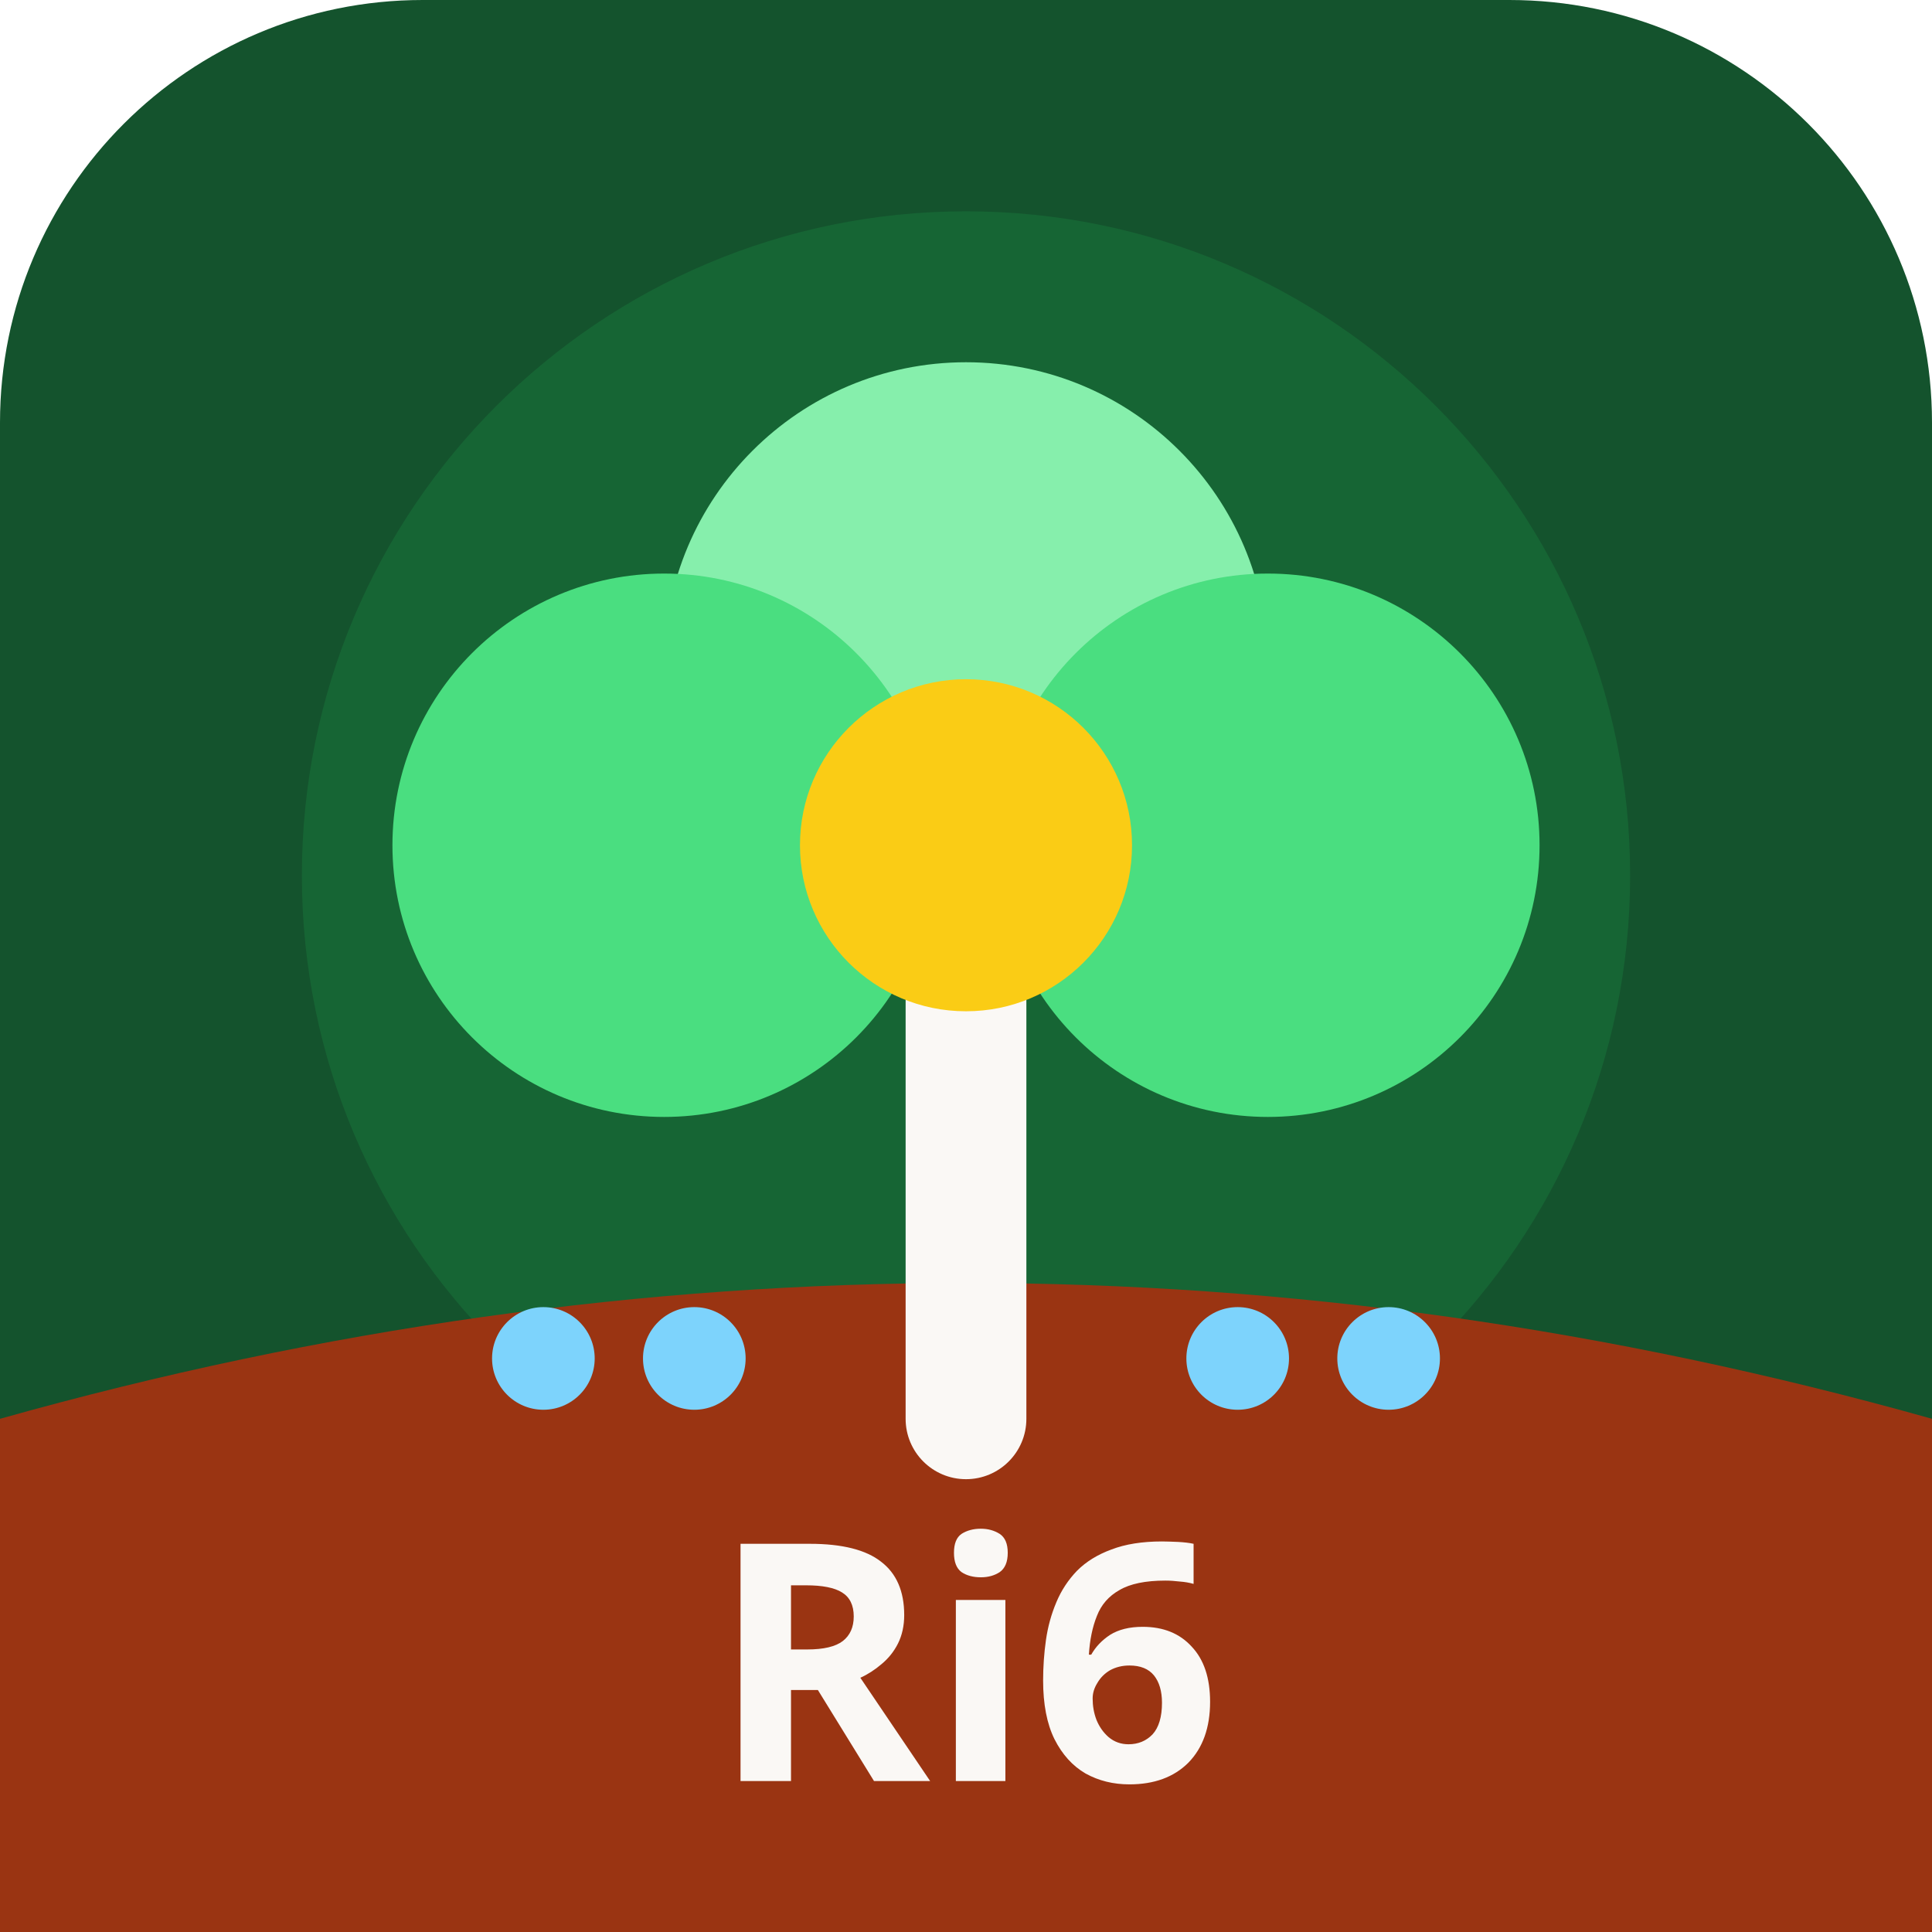
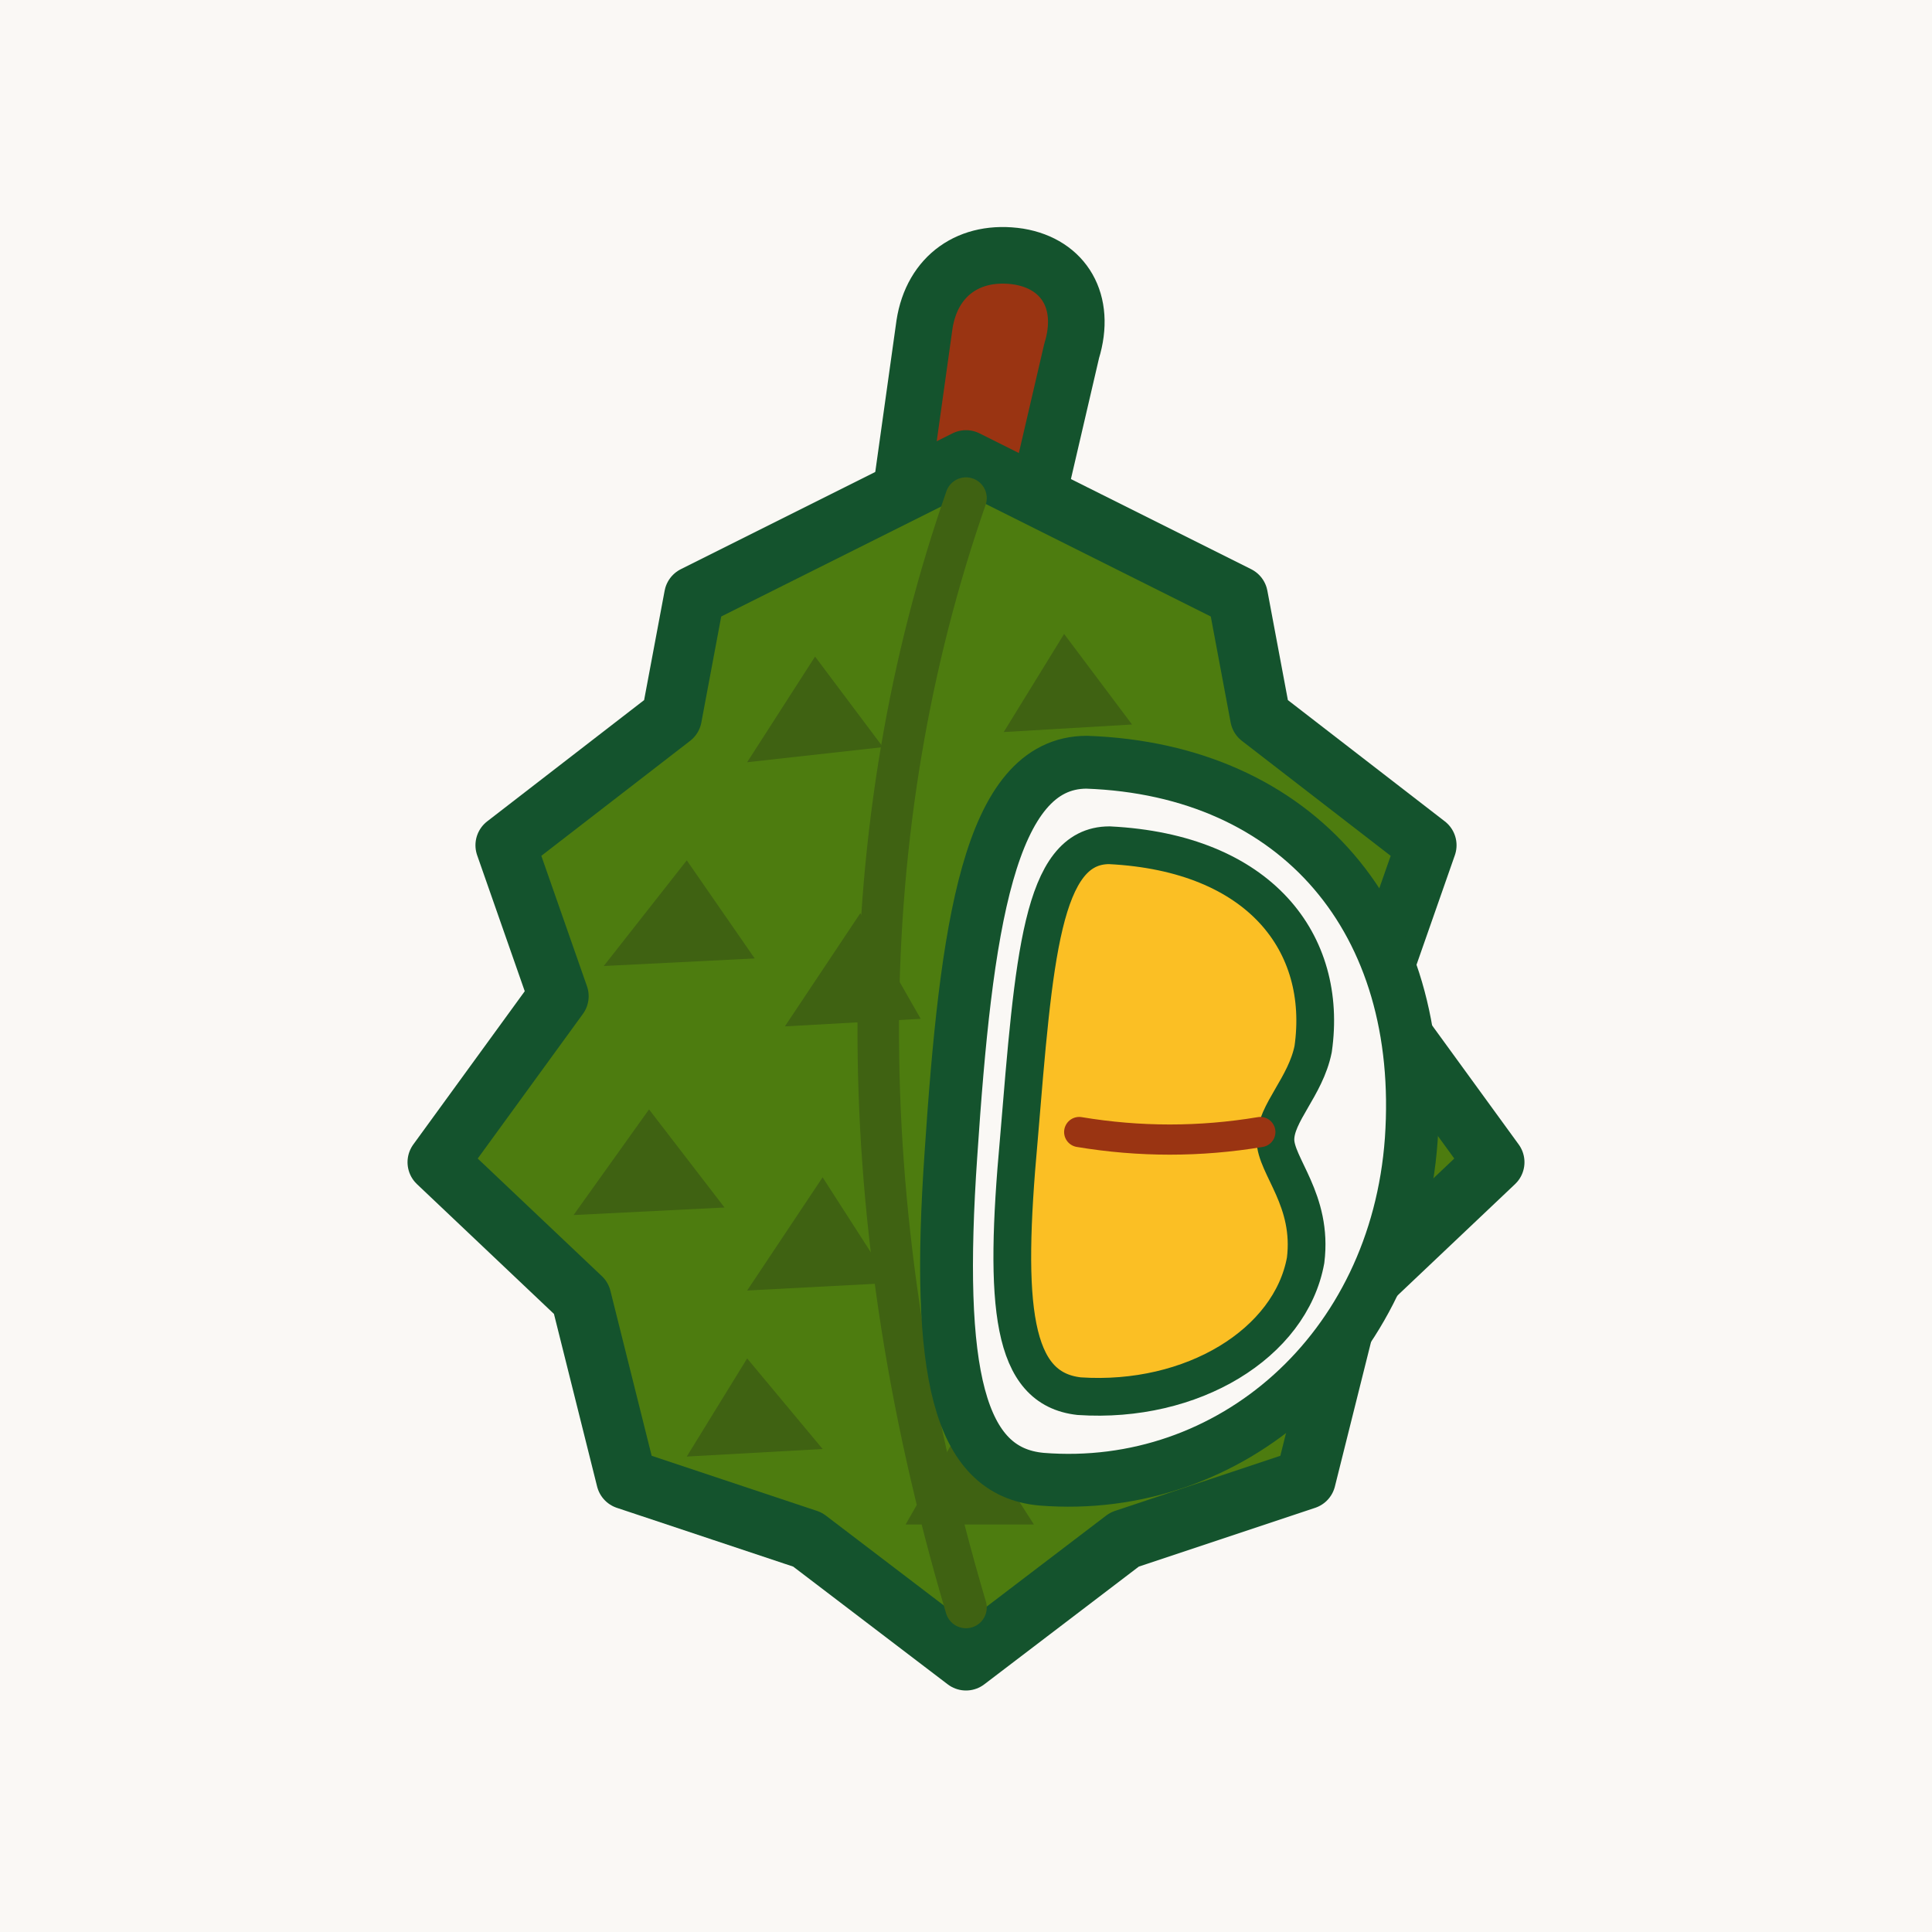
- <svg xmlns="http://www.w3.org/2000/svg" viewBox="0 0 64 64">
-   <rect width="64" height="64" rx="14" fill="#14532d" />
-   <circle cx="32" cy="29" r="22" fill="#166534" />
-   <path d="M0 47 Q32 38 64 47 L64 64 L0 64 Z" fill="#9a3412" />
-   <rect x="30" y="30" width="4" height="19" rx="2" fill="#faf8f5" />
-   <circle cx="32" cy="22" r="10" fill="#86efac" />
-   <circle cx="22" cy="28" r="9" fill="#4ade80" />
-   <circle cx="42" cy="28" r="9" fill="#4ade80" />
-   <circle cx="32" cy="28" r="5.5" fill="#facc15" />
-   <circle cx="18" cy="45" r="1.7" fill="#7dd3fc" />
-   <circle cx="23" cy="45" r="1.7" fill="#7dd3fc" />
-   <circle cx="41" cy="45" r="1.7" fill="#7dd3fc" />
-   <circle cx="46" cy="45" r="1.7" fill="#7dd3fc" />
-   <text x="32" y="59" text-anchor="middle" fill="#faf8f5" font-family="system-ui,sans-serif" font-weight="800" font-size="11">Ri6</text>
+ <svg xmlns="http://www.w3.org/2000/svg" viewBox="0 0 512 512" width="512" height="512" role="img" aria-label="Logo trái sầu riêng Ri6">
+   <rect width="512" height="512" fill="#faf8f5" />
+   <path d="M238 136 L245 86 C247 73 257 66 270 68 C282 70 288 80 284 93 L274 136 Z" fill="#9a3412" stroke="#14532d" stroke-width="15" stroke-linejoin="round" stroke-linecap="round" />
+   <path d="M256 122        L292 140 L328 158 L334 190        L378 224 L364 264        L396 308 L358 344        L346 392 L298 408        L256 440        L214 408 L166 392        L154 344 L116 308        L148 264 L134 224        L178 190 L184 158 L220 140 Z" fill="#4d7c0f" stroke="#14532d" stroke-width="16" stroke-linejoin="round" />
+   <path d="M256 132 C226 218 224 318 256 426" fill="none" stroke="#3f6212" stroke-width="11" stroke-linecap="round" />
+   <g fill="#3f6212">
+     <polygon points="216,174 198,202 234,198" />
+     <polygon points="282,168 266,194 300,192" />
+     <polygon points="182,228 160,256 200,254" />
+     <polygon points="228,242 208,272 244,270" />
+     <polygon points="172,294 152,322 192,320" />
+     <polygon points="218,312 198,342 236,340" />
+     <polygon points="198,360 182,386 218,384" />
+     <polygon points="256,376 240,404 274,404" />
+   </g>
+   <path d="M288 202        C344 204 378 244 374 302        C370 358 326 396 276 392        C254 390 248 364 252 306        C256 246 262 202 288 202 Z" fill="#faf8f5" stroke="#14532d" stroke-width="14" stroke-linejoin="round" />
+   <path d="M294 224        C334 226 352 250 348 278        C346 288 338 295 338 302        C338 309 348 318 346 334        C342 356 316 372 286 370        C268 368 266 346 270 302        C274 254 276 224 294 224 Z" fill="#fbbf24" stroke="#14532d" stroke-width="10" stroke-linejoin="round" />
+   <path d="M286 300 Q310 304 334 300" fill="none" stroke="#9a3412" stroke-width="8" stroke-linecap="round" />
</svg>
